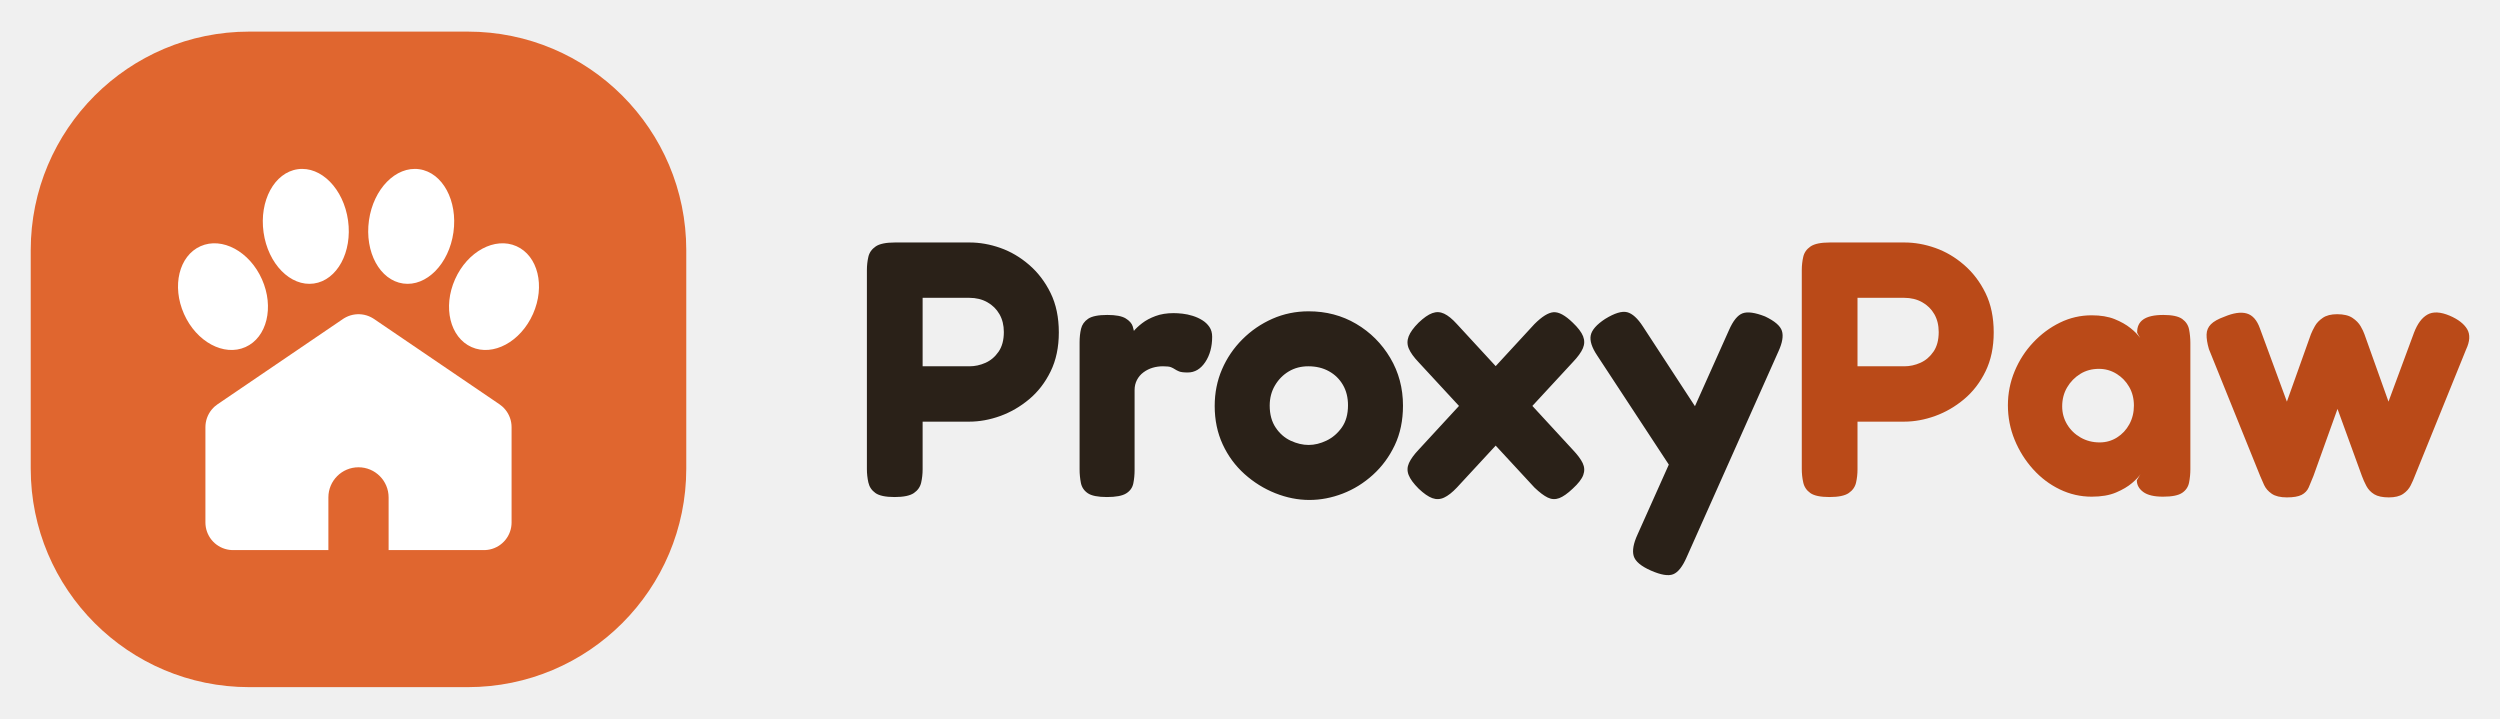
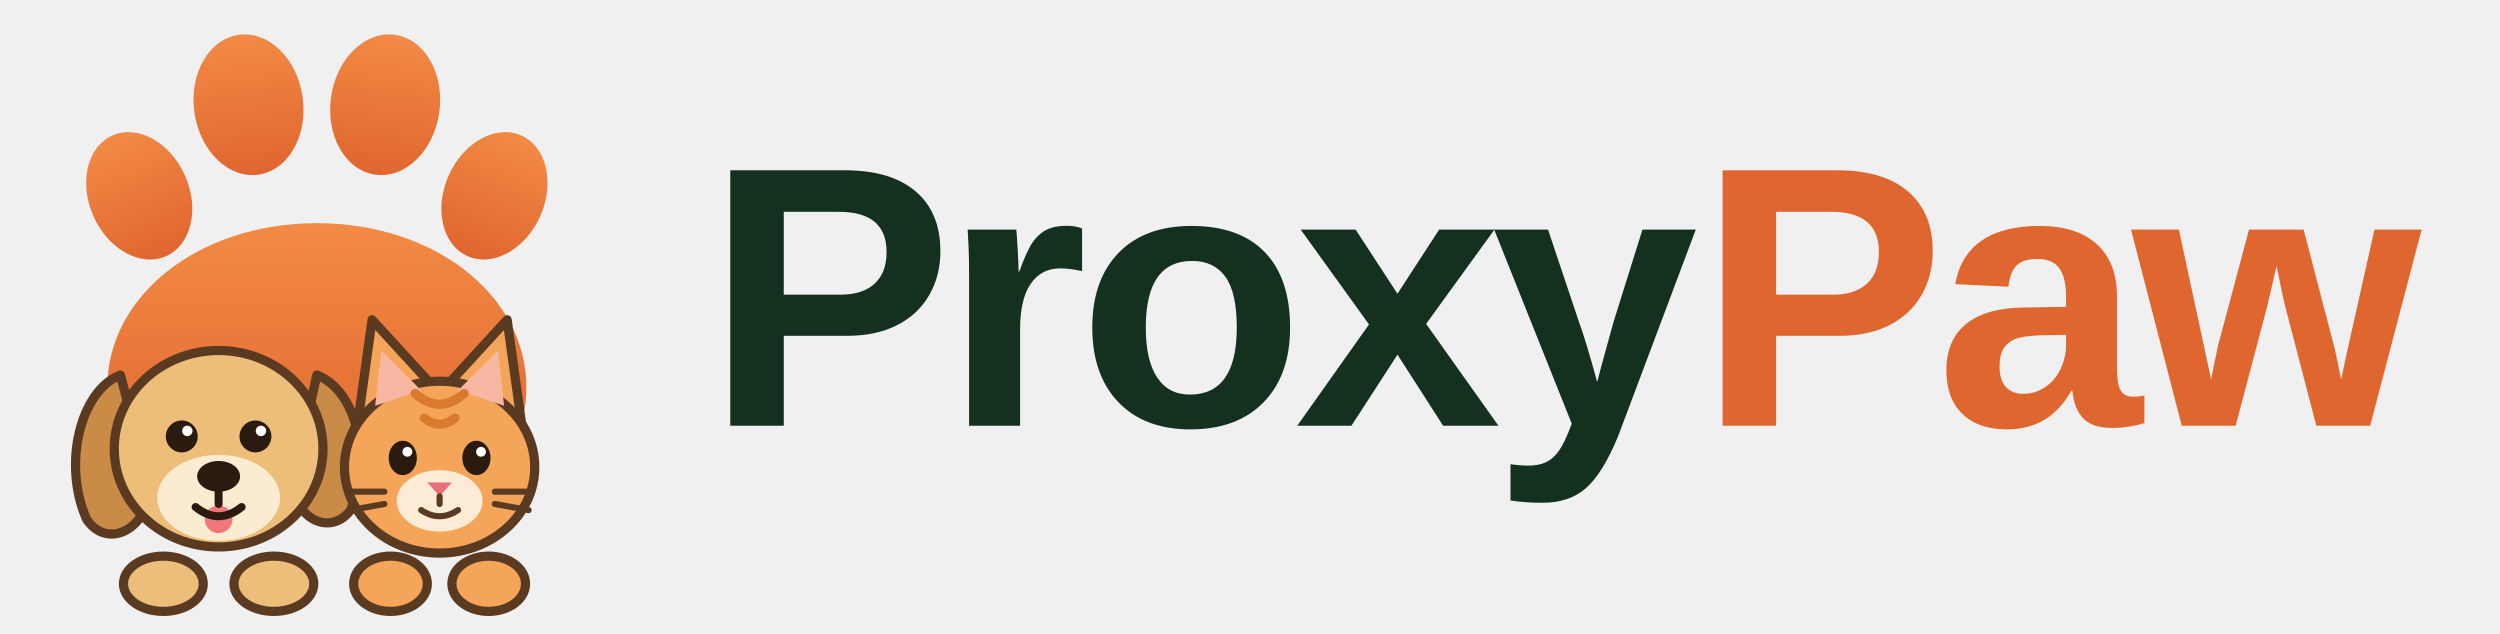
- <svg xmlns="http://www.w3.org/2000/svg" viewBox="-12 -12 976.295 280" width="480" height="138" role="img" aria-label="ProxyPaw">
+ <svg xmlns="http://www.w3.org/2000/svg" viewBox="0 0 1010 256" width="1010" height="256" role="img" aria-label="ProxyPaw">
  <defs>
-     <mask id="proxypaw-logo-light-door" maskUnits="userSpaceOnUse" x="0" y="0" width="256" height="256">
-       <rect width="256" height="256" fill="#FFFFFF" />
-       <path d="M116 206V184a12 12 0 0 1 24 0V206Z" fill="#000000" />
-     </mask>
+     <linearGradient id="ppg" x1="0" y1="0" x2="0" y2="1">
+       <stop offset="0" stop-color="#f28a45" />
+       <stop offset="1" stop-color="#e0662f" />
+     </linearGradient>
  </defs>
-   <rect width="256" height="256" rx="85.33" fill="#E0662F" />
-   <g transform="translate(128 128) scale(0.98) translate(-128 -129)" fill="#FFFFFF">
-     <ellipse cx="74" cy="104" rx="17" ry="22" transform="rotate(-24 74 104)" />
-     <ellipse cx="107" cy="76" rx="17" ry="23" transform="rotate(-8 107 76)" />
-     <ellipse cx="149" cy="76" rx="17" ry="23" transform="rotate(8 149 76)" />
-     <ellipse cx="182" cy="104" rx="17" ry="22" transform="rotate(24 182 104)" />
-     <path d="M128 122L178 156V194H78V156Z" stroke="#FFFFFF" stroke-width="22" stroke-linejoin="round" mask="url(#proxypaw-logo-light-door)" />
+   <g fill="url(#ppg)" transform="translate(128 0) scale(0.92) translate(-128 0)">
+     <ellipse cx="50" cy="86" rx="22" ry="29" transform="rotate(-24 50 86)" />
+     <ellipse cx="98" cy="46" rx="24" ry="31" transform="rotate(-8 98 46)" />
+     <ellipse cx="158" cy="46" rx="24" ry="31" transform="rotate(8 158 46)" />
+     <ellipse cx="206" cy="86" rx="22" ry="29" transform="rotate(24 206 86)" />
+     <path d="M128 98C180 98 220 130 220 170C220 204 194 218 166 214C152 212 140 207 128 207C116 207 104 212 90 214C62 218 36 204 36 170C36 130 76 98 128 98Z" />
  </g>
-   <path fill="#2A2118" d="M337.35 181.76Q332.09 181.76 329.88 180.2Q327.68 178.63 327.11 176.07Q326.54 173.51 326.54 170.81V93.16Q326.54 90.45 327.11 87.96Q327.68 85.48 329.96 83.91Q332.23 82.35 337.49 82.35H366.65Q372.62 82.35 378.67 84.48Q384.71 86.61 389.9 91.09Q395.09 95.57 398.29 102.12Q401.49 108.66 401.49 117.48Q401.49 126.15 398.29 132.69Q395.09 139.24 389.9 143.57Q384.71 147.91 378.6 150.12Q372.48 152.32 366.51 152.32H348.3V170.95Q348.3 173.65 347.73 176.14Q347.16 178.63 344.89 180.2Q342.61 181.76 337.35 181.76ZM348.3 130.7H366.65Q369.78 130.7 372.84 129.35Q375.89 128 377.96 125.01Q380.02 122.03 380.02 117.33Q380.02 113.35 378.31 110.36Q376.6 107.38 373.55 105.67Q370.49 103.96 366.51 103.96H348.3ZM420.27 181.76Q415 181.76 412.8 180.27Q410.6 178.77 410.1 176.21Q409.6 173.65 409.6 170.95V121.32Q409.6 118.47 410.17 116.05Q410.74 113.64 412.94 112.14Q415.15 110.65 420.41 110.65Q425.39 110.65 427.59 112Q429.8 113.35 430.36 115.13Q430.93 116.91 430.93 118.19L429.23 119.04Q429.51 118.47 430.72 116.98Q431.93 115.48 434.06 113.85Q436.2 112.21 439.25 111.08Q442.31 109.94 446.29 109.94Q447.86 109.94 449.78 110.15Q451.7 110.36 453.76 111Q455.82 111.64 457.53 112.71Q459.24 113.78 460.3 115.34Q461.37 116.91 461.37 119.18Q461.37 125.01 458.67 129.07Q455.96 133.12 451.84 133.12Q449.42 133.12 448.43 132.69Q447.43 132.27 446.79 131.84Q446.15 131.41 445.3 131.06Q444.44 130.7 442.17 130.7Q440.04 130.7 438.12 131.27Q436.2 131.84 434.56 133.05Q432.92 134.26 432 136.04Q431.08 137.81 431.08 139.95V171.24Q431.08 173.94 430.58 176.43Q430.08 178.92 427.8 180.34Q425.53 181.76 420.27 181.76ZM499.34 182.9Q492.66 182.9 486.04 180.27Q479.43 177.64 474.03 172.8Q468.62 167.96 465.49 161.21Q462.36 154.45 462.36 146.2Q462.36 138.52 465.21 131.91Q468.05 125.3 473.17 120.18Q478.29 115.06 484.91 112.14Q491.52 109.23 499.06 109.23Q509.3 109.23 517.62 114.13Q525.94 119.04 530.92 127.43Q535.89 135.82 535.89 146.06Q535.89 154.74 532.69 161.49Q529.49 168.25 524.16 173.08Q518.83 177.92 512.36 180.41Q505.88 182.9 499.34 182.9ZM499.06 161.42Q502.47 161.42 506.03 159.72Q509.58 158.01 512 154.6Q514.42 151.18 514.42 145.92Q514.42 141.37 512.43 137.96Q510.44 134.54 506.95 132.62Q503.47 130.7 498.92 130.7Q494.65 130.7 491.31 132.69Q487.96 134.68 485.9 138.17Q483.84 141.65 483.84 146.06Q483.84 151.18 486.19 154.67Q488.53 158.15 492.09 159.79Q495.64 161.42 499.06 161.42ZM602.17 113.64Q605.3 116.62 606.22 118.97Q607.15 121.32 606.15 123.66Q605.16 126.01 602.17 129.14L556.94 178.06Q554.24 180.91 551.96 181.97Q549.69 183.04 547.34 182.19Q545 181.33 542.01 178.49Q539.02 175.5 538.1 173.16Q537.17 170.81 538.24 168.46Q539.31 166.12 542.01 163.27L587.24 114.2Q591.64 109.8 594.7 109.58Q597.76 109.37 602.17 113.64ZM542.01 113.64Q545 110.79 547.34 109.94Q549.69 109.08 551.96 110.15Q554.24 111.22 556.94 114.2L602.17 163.27Q605.01 166.26 606.08 168.53Q607.15 170.81 606.29 173.16Q605.44 175.5 602.17 178.49Q599.18 181.33 596.91 182.19Q594.63 183.04 592.43 181.97Q590.22 180.91 587.24 178.06L542.01 129.14Q539.16 126.15 538.17 123.8Q537.17 121.46 538.1 119.04Q539.02 116.62 542.01 113.64ZM632.75 210.49Q626.92 207.93 625.99 204.8Q625.07 201.67 627.48 196.41L663.18 116.62Q665.6 111.08 668.52 110.01Q671.43 108.94 677.26 111.22Q682.95 113.92 683.88 116.91Q684.8 119.89 682.52 124.87L646.68 205.23Q644.27 210.77 641.42 211.91Q638.58 213.05 632.75 210.49ZM645.12 177.35 611.7 126.44Q608.57 121.74 609.21 118.61Q609.85 115.48 614.83 112.21Q620.37 108.8 623.43 109.58Q626.49 110.36 629.62 115.2L654.22 152.89Z" />
-   <path fill="#BA4A18" d="M702.44 181.76Q697.17 181.76 694.97 180.2Q692.76 178.63 692.2 176.07Q691.63 173.51 691.63 170.81V93.16Q691.63 90.45 692.2 87.96Q692.76 85.48 695.04 83.91Q697.32 82.35 702.58 82.35H731.73Q737.71 82.35 743.75 84.48Q749.8 86.61 754.99 91.09Q760.18 95.57 763.38 102.12Q766.58 108.66 766.58 117.48Q766.58 126.15 763.38 132.69Q760.18 139.24 754.99 143.57Q749.8 147.91 743.68 150.12Q737.56 152.32 731.59 152.32H713.39V170.95Q713.39 173.65 712.82 176.14Q712.25 178.63 709.97 180.2Q707.7 181.76 702.44 181.76ZM713.39 130.7H731.73Q734.86 130.7 737.92 129.35Q740.98 128 743.04 125.01Q745.1 122.03 745.1 117.33Q745.1 113.35 743.4 110.36Q741.69 107.38 738.63 105.67Q735.57 103.96 731.59 103.96H713.39ZM832.71 181.62Q827.45 181.62 824.96 179.77Q822.47 177.92 822.47 175.22L823.89 172.8Q823.04 174.22 820.62 176.28Q818.2 178.35 814.36 179.98Q810.52 181.62 804.84 181.62Q798.29 181.62 792.39 178.77Q786.49 175.93 781.94 170.88Q777.39 165.83 774.76 159.43Q772.12 153.03 772.12 145.92Q772.12 138.95 774.76 132.62Q777.39 126.29 782.01 121.39Q786.63 116.48 792.46 113.64Q798.29 110.79 804.84 110.79Q810.1 110.79 813.8 112.28Q817.49 113.78 819.98 115.77Q822.47 117.76 823.75 119.61L822.61 117.62Q822.47 114.2 824.96 112.43Q827.45 110.65 832.85 110.65Q837.97 110.65 840.18 112.21Q842.38 113.78 842.88 116.34Q843.38 118.9 843.38 121.74V170.81Q843.38 173.51 842.88 176.07Q842.38 178.63 840.18 180.12Q837.97 181.62 832.71 181.62ZM807.96 160.43Q811.66 160.43 814.72 158.51Q817.78 156.59 819.56 153.32Q821.33 150.04 821.33 146.06Q821.33 141.94 819.48 138.74Q817.64 135.54 814.51 133.62Q811.38 131.7 807.68 131.7Q803.56 131.7 800.36 133.69Q797.16 135.68 795.24 138.95Q793.32 142.22 793.32 146.35Q793.32 150.19 795.24 153.39Q797.16 156.59 800.5 158.51Q803.84 160.43 807.96 160.43ZM881.07 181.9Q877.23 181.9 875.16 180.48Q873.1 179.06 872.18 177.07Q871.25 175.08 870.68 173.65L850.63 124.02Q849.64 120.6 849.71 118.26Q849.78 115.91 851.41 114.28Q853.05 112.64 856.6 111.36Q862.01 109.08 865.42 110.08Q868.84 111.08 870.54 115.91L881.07 144.5L890.45 118.19Q891.02 116.76 892.02 114.99Q893.01 113.21 895.08 111.79Q897.14 110.36 900.69 110.36Q904.53 110.36 906.67 111.79Q908.8 113.21 909.87 115.06Q910.93 116.91 911.36 118.19L920.75 144.5L930.7 117.62Q932.69 112.36 935.96 110.51Q939.24 108.66 944.64 110.93Q949.62 113.07 951.47 116.2Q953.32 119.32 951.04 124.16L930.99 173.65Q930.42 175.22 929.42 177.21Q928.43 179.2 926.44 180.55Q924.44 181.9 920.89 181.9Q917.19 181.9 915.2 180.69Q913.21 179.48 912.14 177.49Q911.08 175.5 910.36 173.51L900.84 147.34L891.45 173.51Q890.45 176.07 889.6 177.99Q888.75 179.91 886.83 180.91Q884.91 181.9 881.07 181.9Z" />
+   <g transform="translate(128 247) scale(1.24) translate(-128 -247)">
+     <g stroke="#5b3a22" stroke-width="3" stroke-linejoin="round">
+       <path d="M64 170C51 175 45 199 53 217C59 226 71 222 74 208Z" fill="#c98b45" />
+       <path d="M128 170C141 175 146 197 139 214C133 222 122 218 120 206Z" fill="#c98b45" />
+       <ellipse cx="96" cy="194" rx="34" ry="32" fill="#edbe7a" />
+       <ellipse cx="78" cy="238" rx="13" ry="9" fill="#edbe7a" />
+       <ellipse cx="114" cy="238" rx="13" ry="9" fill="#edbe7a" />
+     </g>
+     <ellipse cx="96" cy="210" rx="20" ry="14" fill="#fbebd0" />
+     <g fill="#2a1a10">
+       <circle cx="84" cy="190" r="5.2" />
+       <circle cx="108" cy="190" r="5.2" />
+       <ellipse cx="96" cy="203" rx="7" ry="5" />
+     </g>
+     <g fill="#fff">
+       <circle cx="85.8" cy="188.2" r="1.7" />
+       <circle cx="109.8" cy="188.2" r="1.7" />
+     </g>
+     <ellipse cx="96" cy="217" rx="4.5" ry="4.5" fill="#f2777a" />
+     <path d="M96 208v4M88.5 213q7.5 6 15 0" fill="none" stroke="#2a1a10" stroke-width="2.6" stroke-linecap="round" />
+     <g stroke="#5b3a22" stroke-width="3" stroke-linejoin="round">
+       <path d="M141 188L146 152L168 176Z" fill="#f4a55a" />
+       <path d="M195 188L190 152L168 176Z" fill="#f4a55a" />
+       <ellipse cx="168" cy="200" rx="31" ry="28" fill="#f4a55a" />
+       <ellipse cx="152" cy="238" rx="12" ry="9" fill="#f4a55a" />
+       <ellipse cx="184" cy="238" rx="12" ry="9" fill="#f4a55a" />
+     </g>
+     <path d="M147 180L149 162L162 175Z" fill="#f7b7a3" />
+     <path d="M189 180L187 162L174 175Z" fill="#f7b7a3" />
+     <path d="M160 176q8 7 16 0M163 184q5 4 10 0" fill="none" stroke="#d97a2e" stroke-width="3" stroke-linecap="round" />
+     <ellipse cx="168" cy="211" rx="14" ry="10" fill="#fcebd6" />
+     <g fill="#2a1a10">
+       <ellipse cx="156" cy="197" rx="4.6" ry="5.6" />
+       <ellipse cx="180" cy="197" rx="4.6" ry="5.6" />
+     </g>
+     <g fill="#fff">
+       <circle cx="157.5" cy="195" r="1.6" />
+       <circle cx="181.5" cy="195" r="1.6" />
+     </g>
+     <path d="M164 205h8l-4 4.5Z" fill="#e86f7a" />
+     <path d="M168 209.5v2.5M162 214q6 4 12 0M138 208h12M139 214l11-2M198 208h-12M197 214l-11-2" fill="none" stroke="#5b3a22" stroke-width="2" stroke-linecap="round" />
+   </g>
+   <text x="285" y="172" font-family="'Plus Jakarta Sans', 'Helvetica Neue', Arial, sans-serif" font-weight="800" font-size="150" letter-spacing="-4" fill="#14301f">Proxy<tspan fill="#e0662f">Paw</tspan>
+   </text>
</svg>
